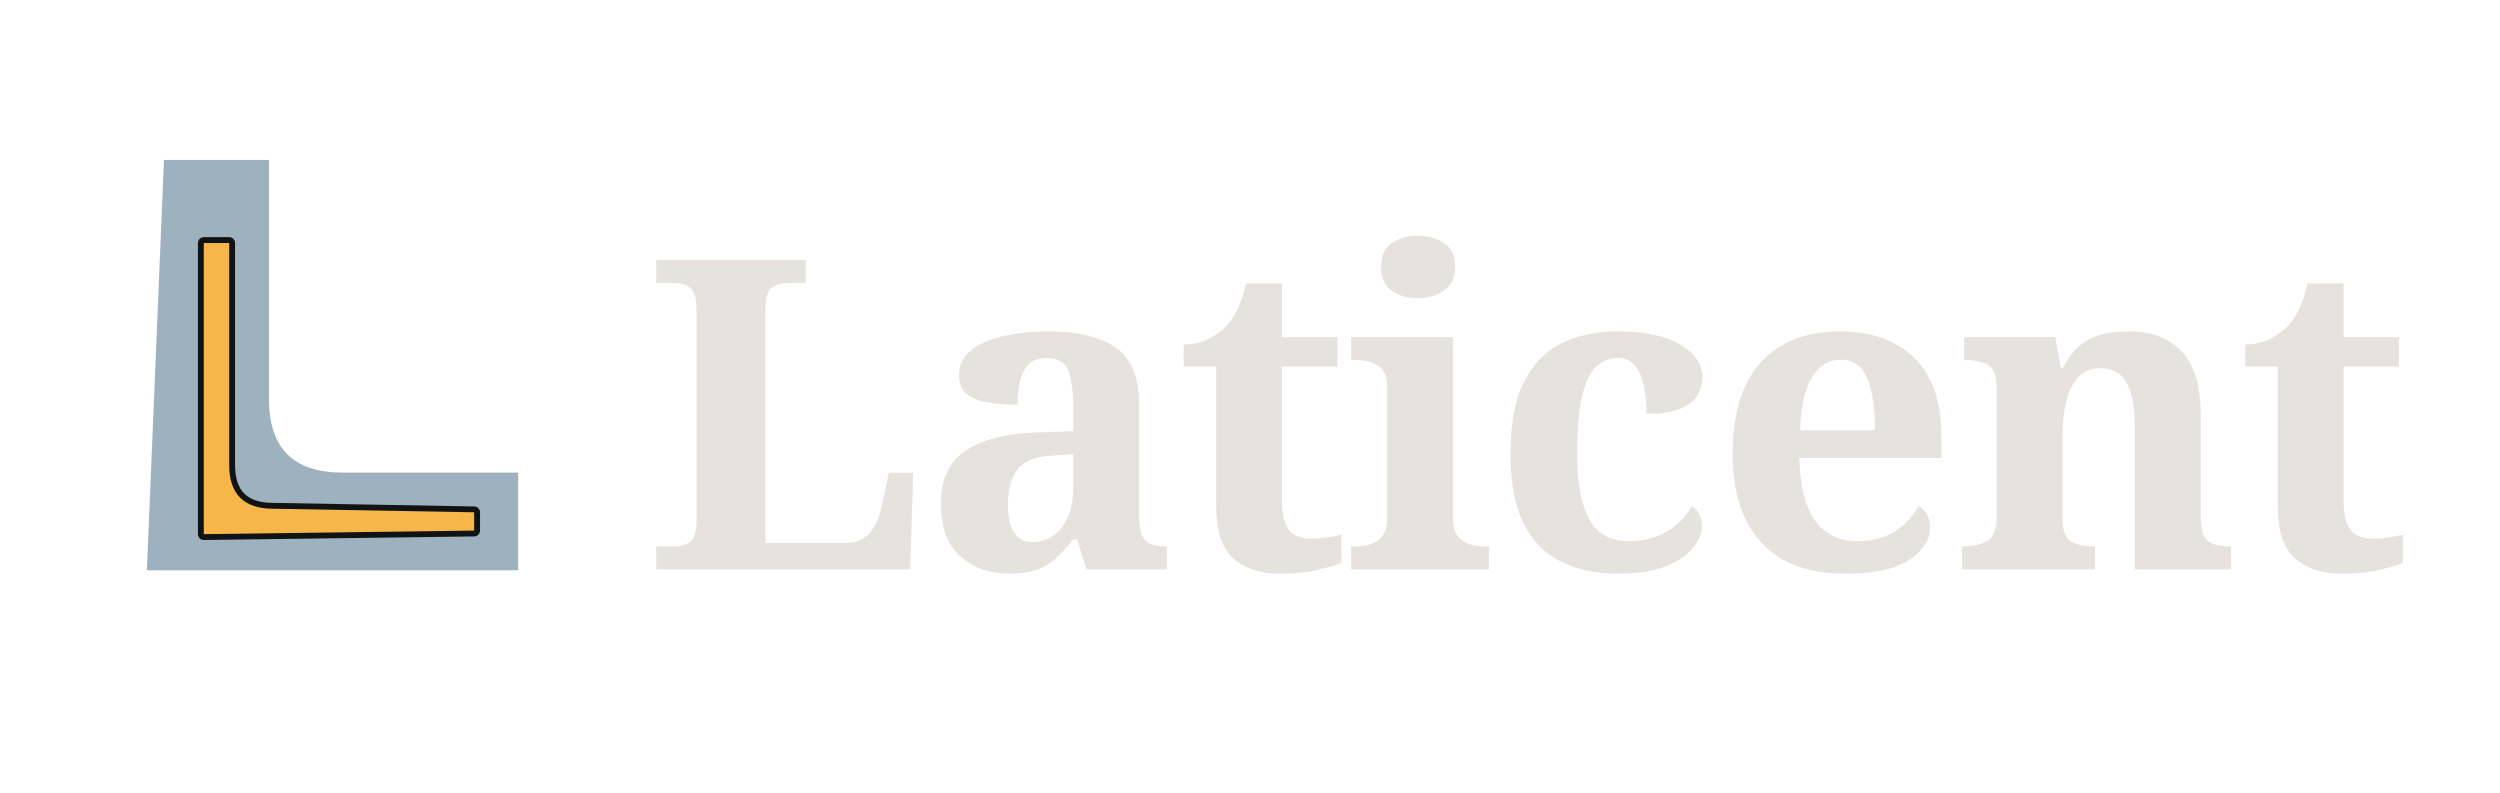
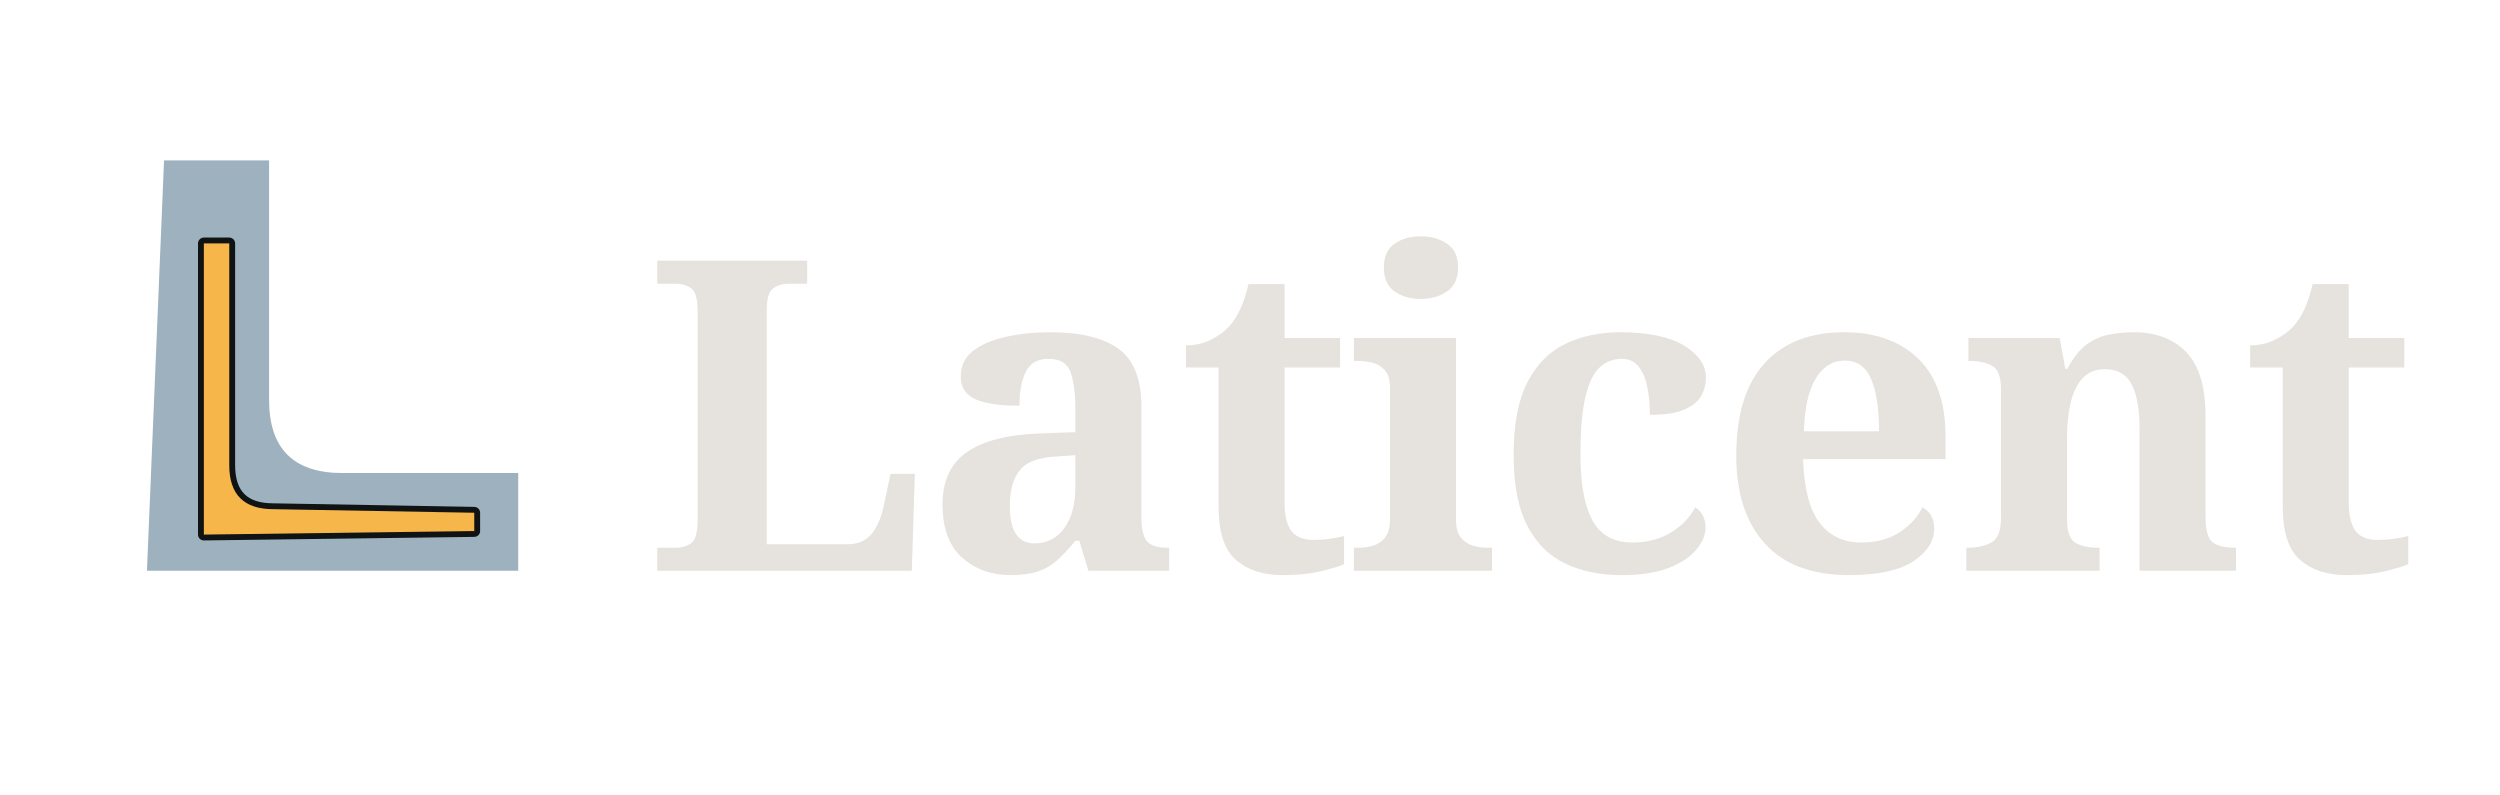
- <svg xmlns="http://www.w3.org/2000/svg" viewBox="0 0 404 128" fill="none">
+ <svg xmlns="http://www.w3.org/2000/svg" viewBox="0 0 403 128" fill="none">
  <style>.sf{fill:#9DB2BE}.gf{fill:#F6B64A}.hs{stroke:#101314}</style>
-   <g transform="translate(4 10.85) scale(0.7894)">
+   <g transform="translate(4 10.89) scale(0.7875)">
    <path d="M28.50 19.00 L50.00 19.00 L50.00 68.00 Q50.00 83.00 65.00 83.00 L101.00 83.00 L101.00 103.00 L25.00 103.00 Z" class="sf" />
    <path d="M36.65 36.00 L41.85 36.00 L41.85 81.40 Q41.85 90.40 50.85 90.40 L92.00 91.13 L92.00 94.87 L36.65 95.60 Z" class="hs" fill="none" stroke-width="2.4" stroke-linejoin="round" />
    <path d="M36.65 36.00 L41.85 36.00 L41.85 81.40 Q41.85 90.40 50.85 90.40 L92.00 91.13 L92.00 94.87 L36.65 95.60 Z" class="gf" />
  </g>
-   <text x="104.1" y="92.0" font-family="Fraunces,'Cormorant Garamond',Georgia,serif" font-size="70" font-weight="600" letter-spacing="-1" fill="#E6E2DD">Laticent</text>
+   <text x="104.0" y="92.0" font-family="Fraunces,'Cormorant Garamond',Georgia,serif" font-size="70" font-weight="600" letter-spacing="-1" fill="#E6E2DD">Laticent</text>
</svg>
